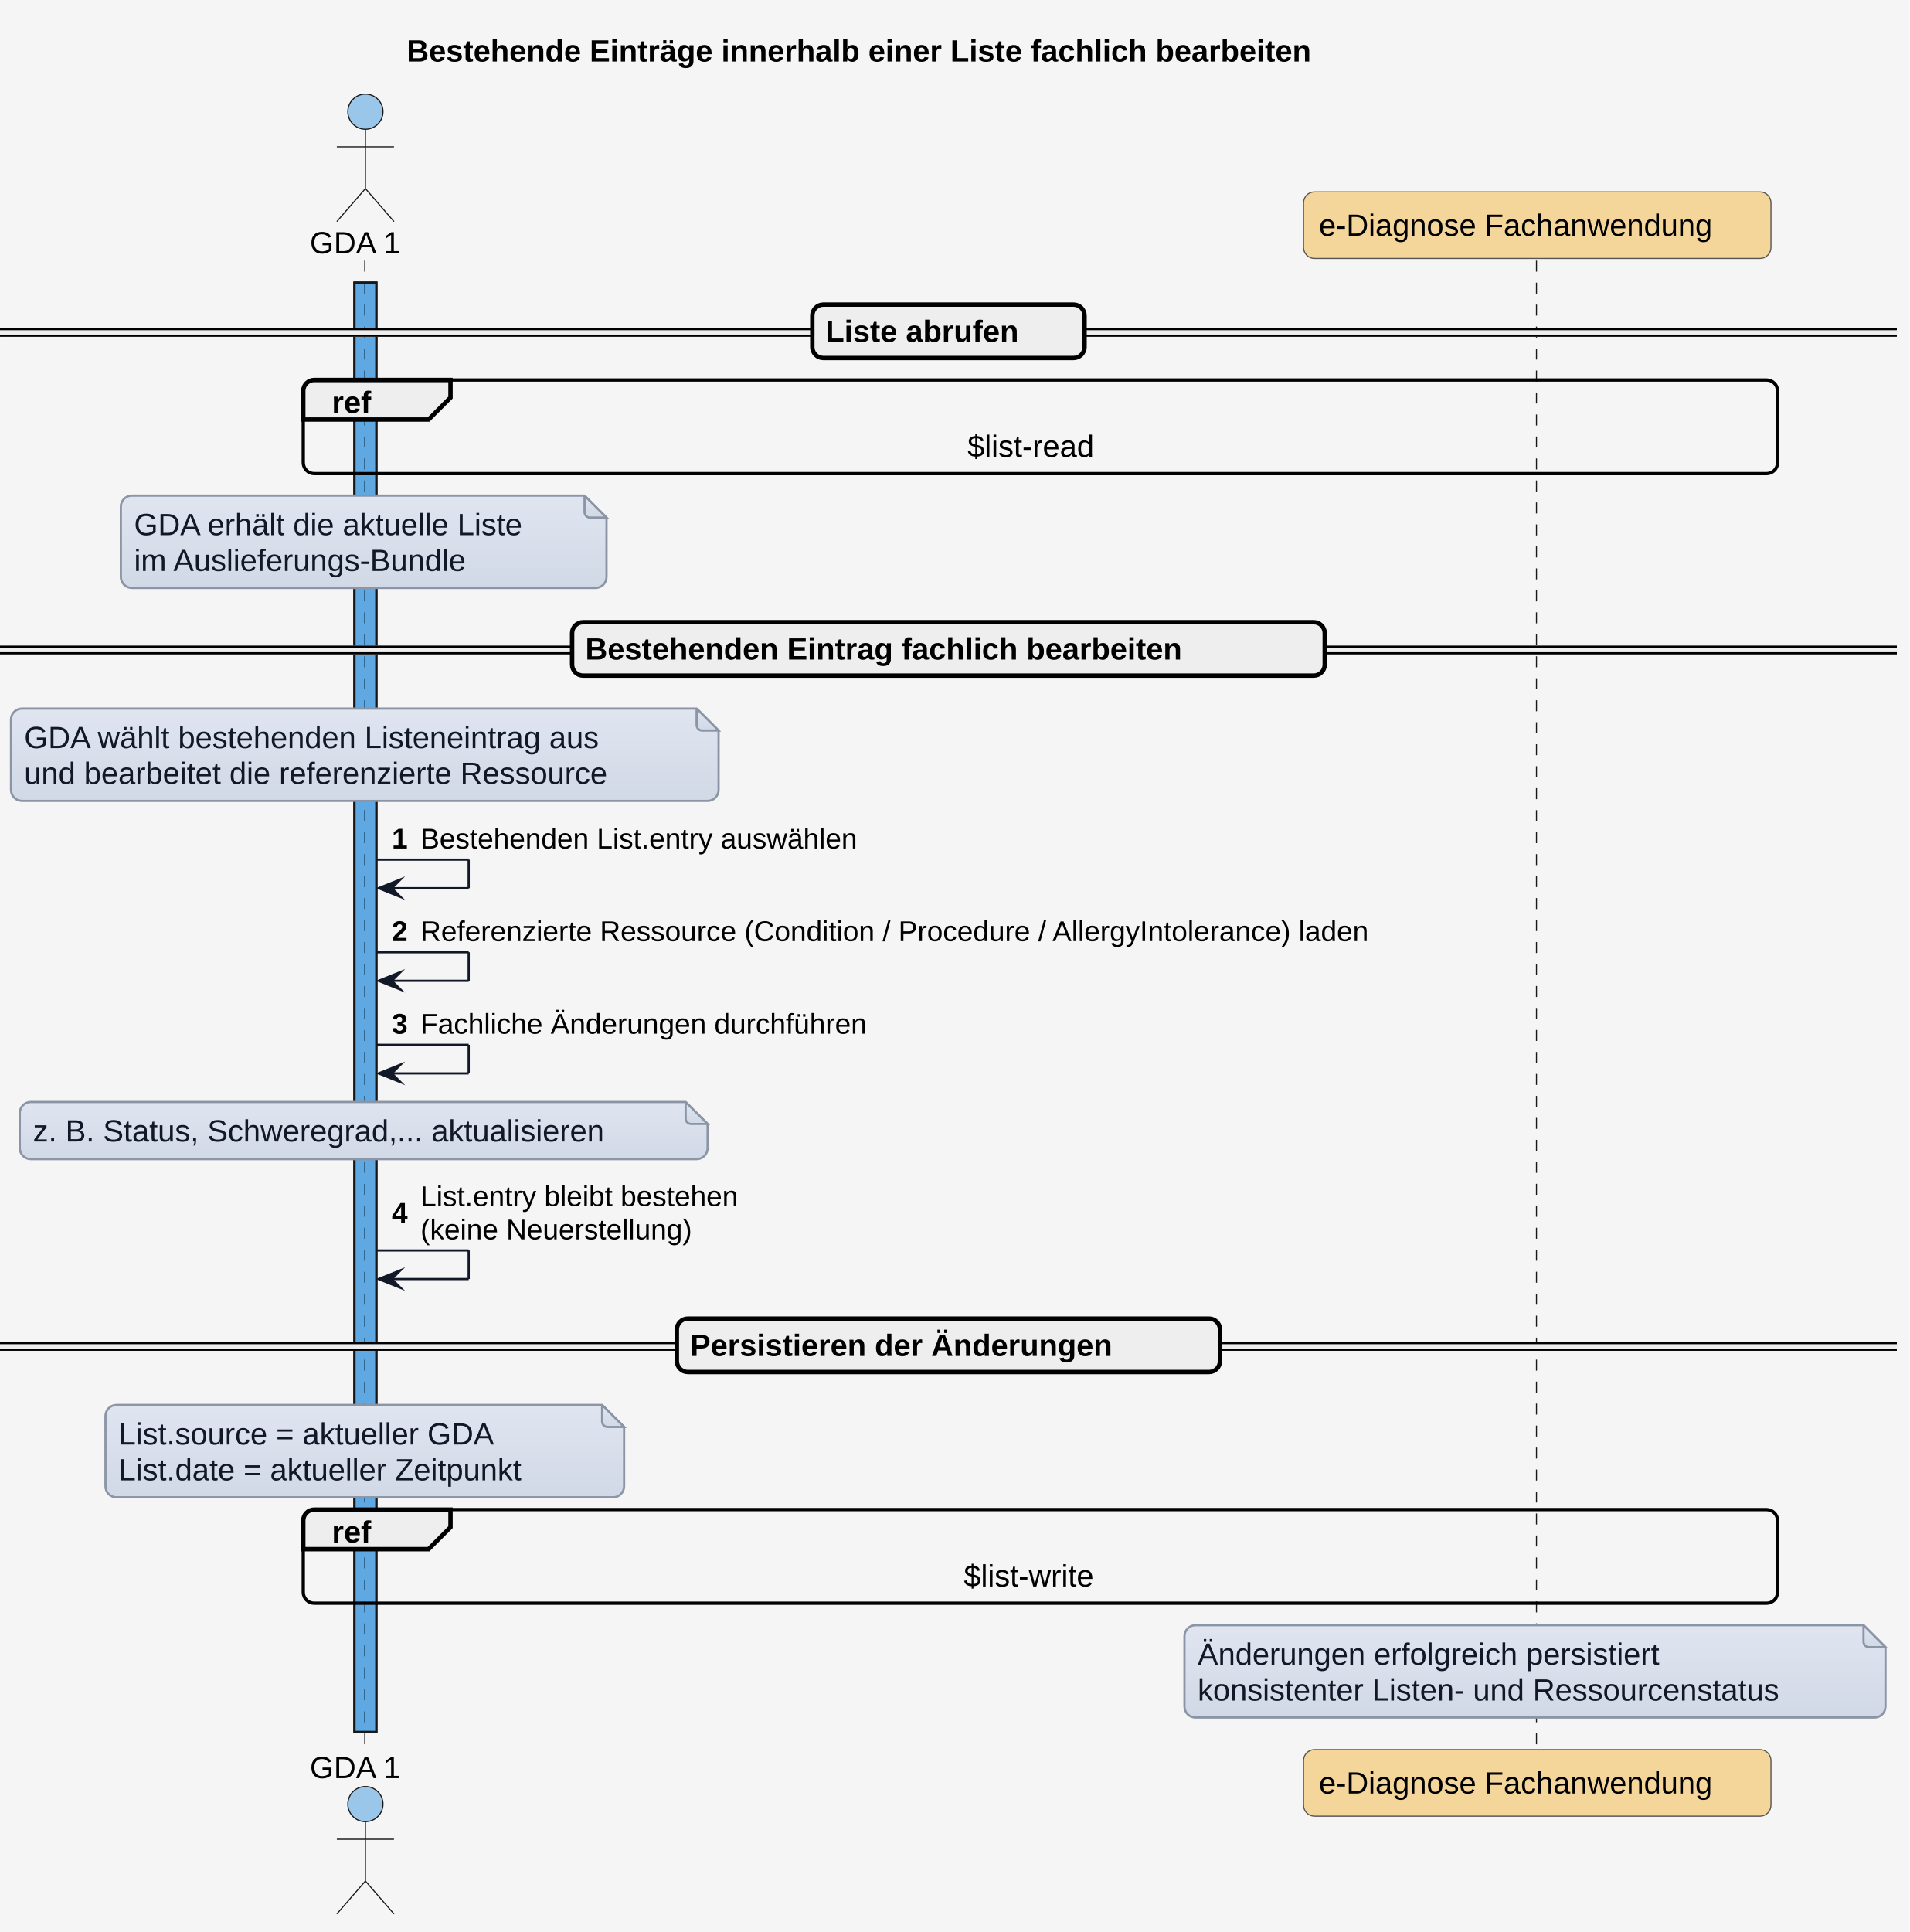
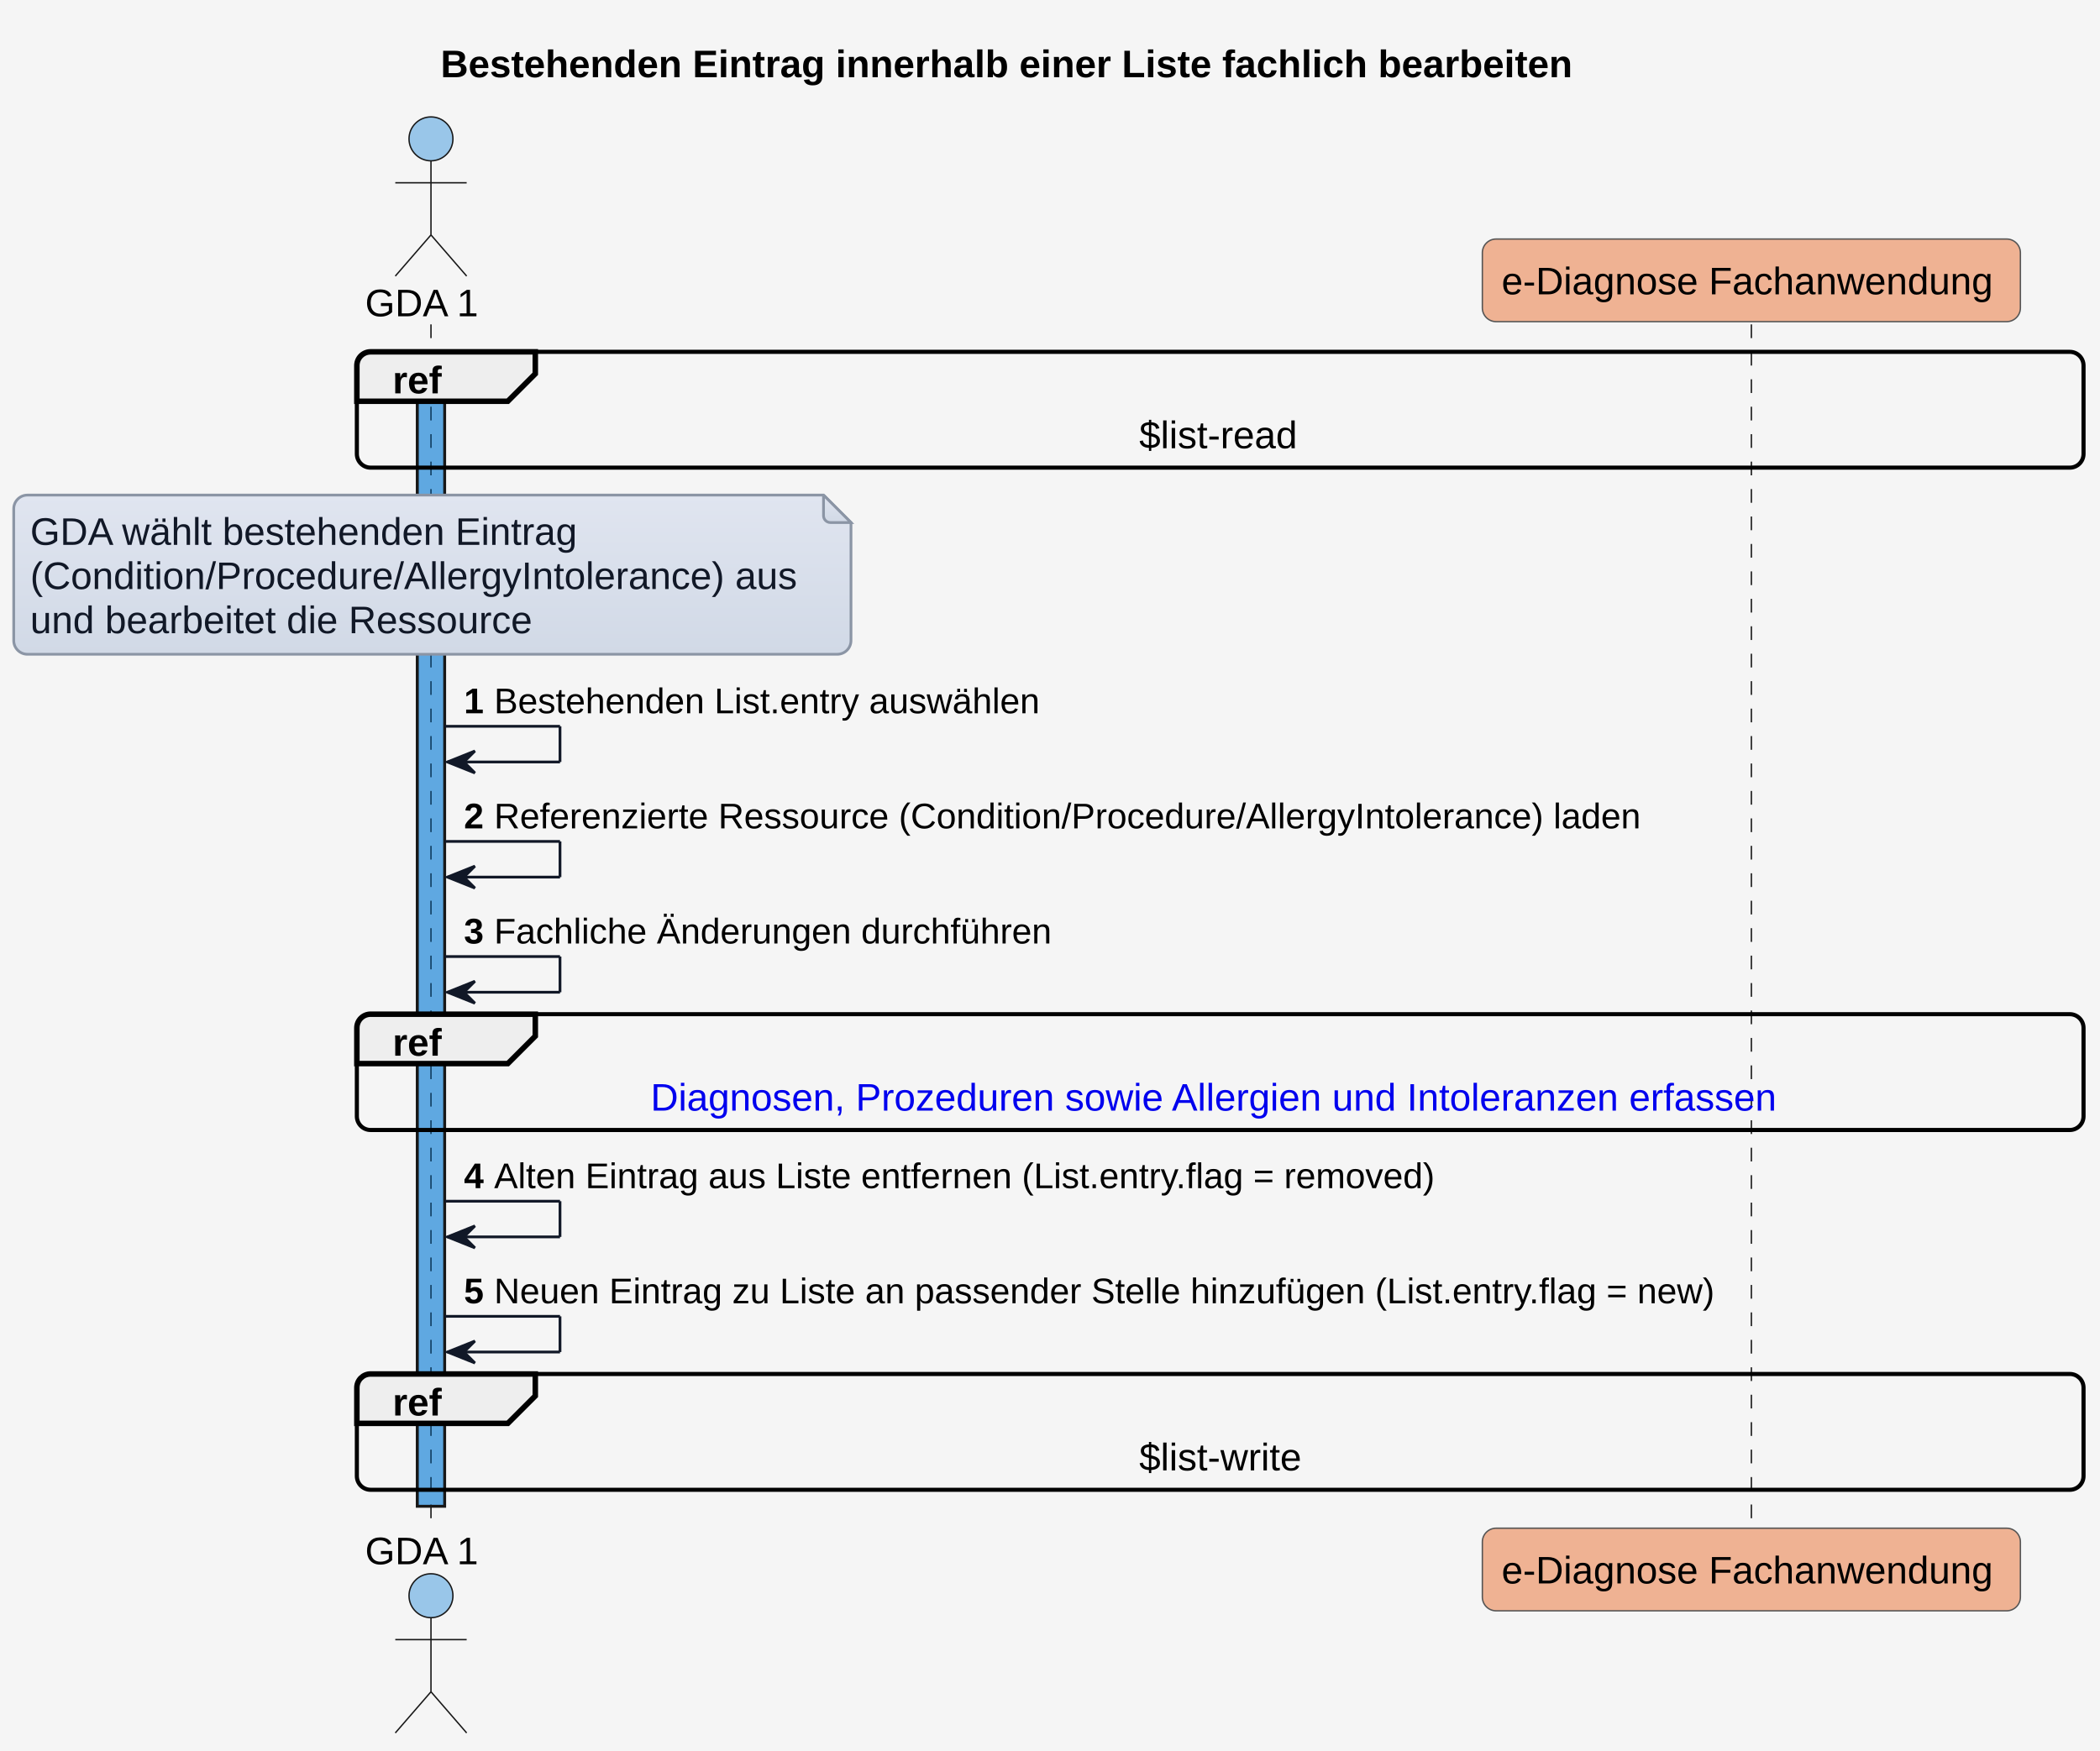
- <svg xmlns="http://www.w3.org/2000/svg" version="1.1" data-diagram-type="SEQUENCE" style="width:869px;height:879px;background:#F5F5F5;" width="869px" height="879px" viewBox="0 0 869 879" zoomAndPan="magnify" preserveAspectRatio="none" contentStyleType="text/css">
+ <svg xmlns="http://www.w3.org/2000/svg" xmlns:xlink="http://www.w3.org/1999/xlink" contentStyleType="text/css" height="638px" preserveAspectRatio="none" style="width:765px;height:638px;background:#F5F5F5;" version="1.1" viewBox="0 0 765 638" width="765px" zoomAndPan="magnify">
  <defs>
-     <linearGradient x1="50%" y1="0%" x2="50%" y2="100%" id="g1bz91j1b1impv0">
-       <stop stop-color="#E0E5F0" offset="0%" />
-       <stop stop-color="#D1D9E6" offset="100%" />
+     <linearGradient id="g1h7thxtlexun40" x1="50%" x2="50%" y1="0%" y2="100%">
+       <stop offset="0%" stop-color="#E0E5F0" />
+       <stop offset="100%" stop-color="#D1D9E6" />
    </linearGradient>
  </defs>
  <g>
-     <rect x="0" y="0" width="869" height="879" fill="#F5F5F5" style="stroke:none;stroke-width:1;" />
-     <g class="title" data-source-line="1">
-       <text x="185.07" y="27.995" fill="#000000" font-size="14" lengthAdjust="spacing" textLength="492.037" font-weight="700" font-family="'Arial'">Bestehende Einträge innerhalb einer Liste fachlich bearbeiten</text>
-     </g>
-     <g>
-       <rect x="161.282" y="128.594" width="10" height="659.414" fill="#0078D4" fill-opacity="0.376" style="stroke:#181818;stroke-width:1;" />
-     </g>
-     <g class="participant-lifeline" data-qualified-name="GDA_1" data-entity-uid="part1" id="part1-lifeline" data-source-line="50">
-       <g>
-         <rect x="162.282" y="118.594" width="8" height="678.414" fill="#000000" fill-opacity="0" />
-         <line x1="166" y1="118.594" x2="166" y2="797.008" style="stroke:#181818;stroke-width:0.5;stroke-dasharray:5,5;" />
-       </g>
-     </g>
-     <g class="participant-lifeline" data-qualified-name="eDiag_FA" data-entity-uid="part2" id="part2-lifeline" data-source-line="51">
-       <g>
-         <rect x="695.532" y="118.594" width="8" height="678.414" fill="#000000" fill-opacity="0" />
-         <line x1="699.179" y1="118.594" x2="699.179" y2="797.008" style="stroke:#181818;stroke-width:0.5;stroke-dasharray:5,5;" />
-       </g>
-     </g>
-     <g class="participant participant-head" data-qualified-name="GDA_1" data-entity-uid="part1" id="part1-head" data-source-line="50">
-       <text x="141" y="115.292" fill="#000000" font-size="14" lengthAdjust="spacing" textLength="44.563" font-family="'Arial'">GDA 1</text>
-       <ellipse cx="166.282" cy="50.797" rx="8" ry="8" fill="#0078D4" fill-opacity="0.376" style="stroke:#181818;stroke-width:0.5;" />
-       <path d="M166.282,58.797 L166.282,85.797 M153.282,66.797 L179.282,66.797 M166.282,85.797 L153.282,100.797 M166.282,85.797 L179.282,100.797" style="stroke:#181818;stroke-width:0.5;" fill="none" />
-     </g>
-     <g class="participant participant-tail" data-qualified-name="GDA_1" data-entity-uid="part1" id="part1-tail" data-source-line="50">
-       <text x="141" y="809.003" fill="#000000" font-size="14" lengthAdjust="spacing" textLength="44.563" font-family="'Arial'">GDA 1</text>
-       <ellipse cx="166.282" cy="820.805" rx="8" ry="8" fill="#0078D4" fill-opacity="0.376" style="stroke:#181818;stroke-width:0.5;" />
-       <path d="M166.282,828.805 L166.282,855.805 M153.282,836.805 L179.282,836.805 M166.282,855.805 L153.282,870.805 M166.282,855.805 L179.282,870.805" style="stroke:#181818;stroke-width:0.5;" fill="none" />
-     </g>
-     <g class="participant participant-head" data-qualified-name="eDiag_FA" data-entity-uid="part2" id="part2-head" data-source-line="51">
-       <rect x="593.179" y="87.297" width="212.707" height="30.297" fill="#F5A403" fill-opacity="0.376" style="stroke:#555555;stroke-width:0.5;" rx="5" ry="5" />
-       <text x="600.179" y="107.292" fill="#000000" font-size="14" lengthAdjust="spacing" textLength="198.707" font-family="'Arial'">e-Diagnose Fachanwendung</text>
-     </g>
-     <g class="participant participant-tail" data-qualified-name="eDiag_FA" data-entity-uid="part2" id="part2-tail" data-source-line="51">
-       <rect x="593.179" y="796.008" width="212.707" height="30.297" fill="#F5A403" fill-opacity="0.376" style="stroke:#555555;stroke-width:0.5;" rx="5" ry="5" />
-       <text x="600.179" y="816.003" fill="#000000" font-size="14" lengthAdjust="spacing" textLength="198.707" font-family="'Arial'">e-Diagnose Fachanwendung</text>
-     </g>
-     <g>
-       <rect x="161.282" y="128.594" width="10" height="659.414" fill="#0078D4" fill-opacity="0.376" style="stroke:#181818;stroke-width:1;" />
-     </g>
-     <rect x="0" y="149.742" width="863.177" height="3" fill="#EEEEEE" style="stroke:#EEEEEE;stroke-width:1;" rx="5" ry="5" />
-     <line x1="0" y1="149.742" x2="863.177" y2="149.742" style="stroke:#000000;stroke-width:1;" />
-     <line x1="0" y1="152.742" x2="863.177" y2="152.742" style="stroke:#000000;stroke-width:1;" />
-     <rect x="369.648" y="138.594" width="123.881" height="24.297" fill="#EEEEEE" style="stroke:#000000;stroke-width:2;" rx="5" ry="5" />
-     <text x="375.648" y="155.589" fill="#000000" font-size="14" lengthAdjust="spacing" textLength="105.007" font-weight="700" font-family="'Arial'">Liste abrufen</text>
-     <rect x="138" y="172.891" width="670.886" height="42.594" fill="none" style="stroke:#000000;stroke-width:1.5;" rx="5" ry="5" />
-     <path d="M143,172.891 L205,172.891 L205,180.891 L195,190.891 L138,190.891 L138,177.891 A5,5 0 0 1 143,172.891" style="stroke:#000000;stroke-width:2;" fill="#EEEEEE" />
-     <text x="151" y="187.886" fill="#000000" font-size="14" lengthAdjust="spacing" textLength="22.49" font-weight="700" font-family="'Arial'">ref</text>
-     <text x="440.265" y="207.886" fill="#000000" font-size="14" lengthAdjust="spacing" textLength="66.356" font-family="'Arial'">$list-read</text>
-     <path d="M55,230.484 L55,262.484 A5,5 0 0 0 60,267.484 L271,267.484 A5,5 0 0 0 276,262.484 L276,235.484 L266,225.484 L60,225.484 A5,5 0 0 0 55,230.484" style="stroke:#8B95A5;stroke-width:1;" fill="url(#g1bz91j1b1impv0)" />
-     <path d="M266,225.484 L266,232.984 A2.5,2.5 0 0 0 268.5,235.484 L276,235.484 L266,225.484" style="stroke:#8B95A5;stroke-width:1;" fill="url(#g1bz91j1b1impv0)" />
-     <text x="61" y="243.48" fill="#111827" font-size="14" lengthAdjust="spacing" textLength="200.737" font-family="'Arial'">GDA erhält die aktuelle Liste</text>
-     <text x="61" y="259.776" fill="#111827" font-size="14" lengthAdjust="spacing" textLength="171.131" font-family="'Arial'">im Auslieferungs-Bundle</text>
-     <rect x="0" y="294.227" width="863.177" height="3" fill="#EEEEEE" style="stroke:#EEEEEE;stroke-width:1;" rx="5" ry="5" />
-     <line x1="0" y1="294.227" x2="863.177" y2="294.227" style="stroke:#000000;stroke-width:1;" />
-     <line x1="0" y1="297.227" x2="863.177" y2="297.227" style="stroke:#000000;stroke-width:1;" />
-     <rect x="260.341" y="283.078" width="342.494" height="24.297" fill="#EEEEEE" style="stroke:#000000;stroke-width:2;" rx="5" ry="5" />
-     <text x="266.341" y="300.073" fill="#000000" font-size="14" lengthAdjust="spacing" textLength="323.62" font-weight="700" font-family="'Arial'">Bestehenden Eintrag fachlich bearbeiten</text>
-     <path d="M5,327.375 L5,359.375 A5,5 0 0 0 10,364.375 L322,364.375 A5,5 0 0 0 327,359.375 L327,332.375 L317,322.375 L10,322.375 A5,5 0 0 0 5,327.375" style="stroke:#8B95A5;stroke-width:1;" fill="url(#g1bz91j1b1impv0)" />
-     <path d="M317,322.375 L317,329.875 A2.5,2.5 0 0 0 319.5,332.375 L327,332.375 L317,322.375" style="stroke:#8B95A5;stroke-width:1;" fill="url(#g1bz91j1b1impv0)" />
-     <text x="11" y="340.37" fill="#111827" font-size="14" lengthAdjust="spacing" textLength="295.709" font-family="'Arial'">GDA wählt bestehenden Listeneintrag aus</text>
-     <text x="11" y="356.667" fill="#111827" font-size="14" lengthAdjust="spacing" textLength="301.937" font-family="'Arial'">und bearbeitet die referenzierte Ressource</text>
-     <g class="message" data-entity-1="part1" data-entity-2="part1" id="msg1" data-source-line="73">
-       <line x1="171.282" y1="391.102" x2="213.282" y2="391.102" style="stroke:#111827;stroke-width:1;" />
-       <line x1="213.282" y1="391.102" x2="213.282" y2="404.102" style="stroke:#111827;stroke-width:1;" />
-       <line x1="172.282" y1="404.102" x2="213.282" y2="404.102" style="stroke:#111827;stroke-width:1;" />
-       <polygon points="182.282,400.102,172.282,404.102,182.282,408.102,178.282,404.102" fill="#111827" style="stroke:#111827;stroke-width:1;stroke-linejoin:miter;stroke-miterlimit:10;" />
-       <text x="178.282" y="386.036" fill="#000000" font-size="13" lengthAdjust="spacing" textLength="9.045" font-weight="700" font-family="'Arial'">1</text>
-       <text x="191.327" y="386.036" fill="#000000" font-size="13" lengthAdjust="spacing" textLength="224.91" font-family="'Arial'">Bestehenden List.entry auswählen</text>
-     </g>
-     <g class="message" data-entity-1="part1" data-entity-2="part1" id="msg2" data-source-line="74">
-       <line x1="171.282" y1="433.234" x2="213.282" y2="433.234" style="stroke:#111827;stroke-width:1;" />
-       <line x1="213.282" y1="433.234" x2="213.282" y2="446.234" style="stroke:#111827;stroke-width:1;" />
-       <line x1="172.282" y1="446.234" x2="213.282" y2="446.234" style="stroke:#111827;stroke-width:1;" />
-       <polygon points="182.282,442.234,172.282,446.234,182.282,450.234,178.282,446.234" fill="#111827" style="stroke:#111827;stroke-width:1;stroke-linejoin:miter;stroke-miterlimit:10;" />
-       <text x="178.282" y="428.168" fill="#000000" font-size="13" lengthAdjust="spacing" textLength="9.045" font-weight="700" font-family="'Arial'">2</text>
-       <text x="191.327" y="428.168" fill="#000000" font-size="13" lengthAdjust="spacing" textLength="486.205" font-family="'Arial'">Referenzierte Ressource (Condition / Procedure / AllergyIntolerance) laden</text>
-     </g>
-     <g class="message" data-entity-1="part1" data-entity-2="part1" id="msg3" data-source-line="76">
-       <line x1="171.282" y1="475.367" x2="213.282" y2="475.367" style="stroke:#111827;stroke-width:1;" />
-       <line x1="213.282" y1="475.367" x2="213.282" y2="488.367" style="stroke:#111827;stroke-width:1;" />
-       <line x1="172.282" y1="488.367" x2="213.282" y2="488.367" style="stroke:#111827;stroke-width:1;" />
-       <polygon points="182.282,484.367,172.282,488.367,182.282,492.367,178.282,488.367" fill="#111827" style="stroke:#111827;stroke-width:1;stroke-linejoin:miter;stroke-miterlimit:10;" />
-       <text x="178.282" y="470.301" fill="#000000" font-size="13" lengthAdjust="spacing" textLength="9.045" font-weight="700" font-family="'Arial'">3</text>
-       <text x="191.327" y="470.301" fill="#000000" font-size="13" lengthAdjust="spacing" textLength="229.258" font-family="'Arial'">Fachliche Änderungen durchführen</text>
-     </g>
-     <path d="M9,506.367 L9,522.367 A5,5 0 0 0 14,527.367 L317,527.367 A5,5 0 0 0 322,522.367 L322,511.367 L312,501.367 L14,501.367 A5,5 0 0 0 9,506.367" style="stroke:#8B95A5;stroke-width:1;" fill="url(#g1bz91j1b1impv0)" />
-     <path d="M312,501.367 L312,508.867 A2.5,2.5 0 0 0 314.5,511.367 L322,511.367 L312,501.367" style="stroke:#8B95A5;stroke-width:1;" fill="url(#g1bz91j1b1impv0)" />
-     <text x="15" y="519.362" fill="#111827" font-size="14" lengthAdjust="spacing" textLength="292.961" font-family="'Arial'">z. B. Status, Schweregrad,... aktualisieren</text>
-     <g class="message" data-entity-1="part1" data-entity-2="part1" id="msg4" data-source-line="82">
-       <line x1="171.282" y1="568.93" x2="213.282" y2="568.93" style="stroke:#111827;stroke-width:1;" />
-       <line x1="213.282" y1="568.93" x2="213.282" y2="581.93" style="stroke:#111827;stroke-width:1;" />
-       <line x1="172.282" y1="581.93" x2="213.282" y2="581.93" style="stroke:#111827;stroke-width:1;" />
-       <polygon points="182.282,577.93,172.282,581.93,182.282,585.93,178.282,581.93" fill="#111827" style="stroke:#111827;stroke-width:1;stroke-linejoin:miter;stroke-miterlimit:10;" />
-       <text x="178.282" y="556.297" fill="#000000" font-size="13" lengthAdjust="spacing" textLength="9.045" font-weight="700" font-family="'Arial'">4</text>
-       <text x="191.327" y="548.731" fill="#000000" font-size="13" lengthAdjust="spacing" textLength="166.912" font-family="'Arial'">List.entry bleibt bestehen</text>
-       <text x="191.327" y="563.864" fill="#000000" font-size="13" lengthAdjust="spacing" textLength="140.778" font-family="'Arial'">(keine Neuerstellung)</text>
-     </g>
-     <rect x="0" y="611.078" width="863.177" height="3" fill="#EEEEEE" style="stroke:#EEEEEE;stroke-width:1;" rx="5" ry="5" />
-     <line x1="0" y1="611.078" x2="863.177" y2="611.078" style="stroke:#000000;stroke-width:1;" />
-     <line x1="0" y1="614.078" x2="863.177" y2="614.078" style="stroke:#000000;stroke-width:1;" />
-     <rect x="308.008" y="599.93" width="247.16" height="24.297" fill="#EEEEEE" style="stroke:#000000;stroke-width:2;" rx="5" ry="5" />
-     <text x="314.008" y="616.925" fill="#000000" font-size="14" lengthAdjust="spacing" textLength="228.286" font-weight="700" font-family="'Arial'">Persistieren der Änderungen</text>
-     <path d="M48,644.227 L48,676.227 A5,5 0 0 0 53,681.227 L279,681.227 A5,5 0 0 0 284,676.227 L284,649.227 L274,639.227 L53,639.227 A5,5 0 0 0 48,644.227" style="stroke:#8B95A5;stroke-width:1;" fill="url(#g1bz91j1b1impv0)" />
-     <path d="M274,639.227 L274,646.727 A2.5,2.5 0 0 0 276.5,649.227 L284,649.227 L274,639.227" style="stroke:#8B95A5;stroke-width:1;" fill="url(#g1bz91j1b1impv0)" />
-     <text x="54" y="657.222" fill="#111827" font-size="14" lengthAdjust="spacing" textLength="193.819" font-family="'Arial'">List.source = aktueller GDA</text>
-     <text x="54" y="673.519" fill="#111827" font-size="14" lengthAdjust="spacing" textLength="215.195" font-family="'Arial'">List.date = aktueller Zeitpunkt</text>
-     <rect x="138" y="686.82" width="670.886" height="42.594" fill="none" style="stroke:#000000;stroke-width:1.5;" rx="5" ry="5" />
-     <path d="M143,686.82 L205,686.82 L205,694.82 L195,704.82 L138,704.82 L138,691.82 A5,5 0 0 1 143,686.82" style="stroke:#000000;stroke-width:2;" fill="#EEEEEE" />
-     <text x="151" y="701.815" fill="#000000" font-size="14" lengthAdjust="spacing" textLength="22.49" font-weight="700" font-family="'Arial'">ref</text>
-     <text x="438.583" y="721.815" fill="#000000" font-size="14" lengthAdjust="spacing" textLength="69.72" font-family="'Arial'">$list-write</text>
-     <path d="M539,744.414 L539,776.414 A5,5 0 0 0 544,781.414 L853,781.414 A5,5 0 0 0 858,776.414 L858,749.414 L848,739.414 L544,739.414 A5,5 0 0 0 539,744.414" style="stroke:#8B95A5;stroke-width:1;" fill="url(#g1bz91j1b1impv0)" />
-     <path d="M848,739.414 L848,746.914 A2.5,2.5 0 0 0 850.5,749.414 L858,749.414 L848,739.414" style="stroke:#8B95A5;stroke-width:1;" fill="url(#g1bz91j1b1impv0)" />
-     <text x="545" y="757.409" fill="#111827" font-size="14" lengthAdjust="spacing" textLength="241.165" font-family="'Arial'">Änderungen erfolgreich persistiert</text>
-     <text x="545" y="773.706" fill="#111827" font-size="14" lengthAdjust="spacing" textLength="298.177" font-family="'Arial'">konsistenter Listen- und Ressourcenstatus</text>
+     <rect fill="#F5F5F5" height="638" style="stroke:none;stroke-width:1.0;" width="765" x="0" y="0" />
+     <text fill="#000000" font-family="Arial" font-size="14" font-weight="bold" lengthAdjust="spacing" textLength="439" x="160.5" y="28.132">Bestehenden Eintrag innerhalb einer Liste fachlich bearbeiten</text>
+     <rect fill="#0078D4" fill-opacity="0.376" height="420.631" style="stroke:#181818;stroke-width:1.0;" width="10" x="152" y="128.197" />
+     <line style="stroke:#181818;stroke-width:0.5;stroke-dasharray:5.0,5.0;" x1="157" x2="157" y1="118.197" y2="557.829" />
+     <line style="stroke:#181818;stroke-width:0.5;stroke-dasharray:5.0,5.0;" x1="638" x2="638" y1="118.197" y2="557.829" />
+     <text fill="#000000" font-family="Arial" font-size="14" lengthAdjust="spacing" textLength="42" x="133" y="115.231">GDA 1</text>
+     <ellipse cx="157" cy="50.599" fill="#0078D4" fill-opacity="0.376" rx="8" ry="8" style="stroke:#181818;stroke-width:0.5;" />
+     <path d="M157,58.599 L157,85.599 M144,66.599 L170,66.599 M157,85.599 L144,100.599 M157,85.599 L170,100.599 " fill="none" style="stroke:#181818;stroke-width:0.5;" />
+     <text fill="#000000" font-family="Arial" font-size="14" lengthAdjust="spacing" textLength="42" x="133" y="569.96">GDA 1</text>
+     <ellipse cx="157" cy="581.427" fill="#0078D4" fill-opacity="0.376" rx="8" ry="8" style="stroke:#181818;stroke-width:0.5;" />
+     <path d="M157,589.427 L157,616.427 M144,597.427 L170,597.427 M157,616.427 L144,631.427 M157,616.427 L170,631.427 " fill="none" style="stroke:#181818;stroke-width:0.5;" />
+     <rect fill="#E97132" fill-opacity="0.502" height="30.099" rx="5" ry="5" style="stroke:#555555;stroke-width:0.5;" width="196" x="540" y="87.099" />
+     <text fill="#000000" font-family="Arial" font-size="14" lengthAdjust="spacing" textLength="182" x="547" y="107.231">e-Diagnose Fachanwendung</text>
+     <rect fill="#E97132" fill-opacity="0.502" height="30.099" rx="5" ry="5" style="stroke:#555555;stroke-width:0.5;" width="196" x="540" y="556.829" />
+     <text fill="#000000" font-family="Arial" font-size="14" lengthAdjust="spacing" textLength="182" x="547" y="576.96">e-Diagnose Fachanwendung</text>
+     <rect fill="#0078D4" fill-opacity="0.376" height="420.631" style="stroke:#181818;stroke-width:1.0;" width="10" x="152" y="128.197" />
+     <rect fill="none" height="42.197" rx="5" ry="5" style="stroke:#000000;stroke-width:1.5;" width="629" x="130" y="128.197" />
+     <path d="M135,128.197 L195,128.197 L195,136.197 L185,146.197 L130,146.197 L130,133.197 A5,5 0 0 1 135,128.197 " fill="#EEEEEE" style="stroke:#000000;stroke-width:2.0;" />
+     <text fill="#000000" font-family="Arial" font-size="14" font-weight="bold" lengthAdjust="spacing" textLength="20" x="143" y="143.329">ref</text>
+     <text fill="#000000" font-family="Arial" font-size="14" lengthAdjust="spacing" textLength="59" x="415" y="163.329">$list-read</text>
+     <path d="M5,185.394 L5,233.394 A5,5 0 0 0 10,238.394 L305,238.394 A5,5 0 0 0 310,233.394 L310,190.394 L300,180.394 L10,180.394 A5,5 0 0 0 5,185.394 " fill="url(#g1h7thxtlexun40)" style="stroke:#8B95A5;stroke-width:1.0;" />
+     <path d="M300,180.394 L300,187.894 A2.5,2.5 0 0 0 302.5,190.394 L310,190.394 L300,180.394 " fill="url(#g1h7thxtlexun40)" style="stroke:#8B95A5;stroke-width:1.0;" />
+     <text fill="#111827" font-family="Arial" font-size="14" lengthAdjust="spacing" textLength="202" x="11" y="198.526">GDA wählt bestehenden Eintrag</text>
+     <text fill="#111827" font-family="Arial" font-size="14" lengthAdjust="spacing" textLength="284" x="11" y="214.625">(Condition/Procedure/AllergyIntolerance) aus</text>
+     <text fill="#111827" font-family="Arial" font-size="14" lengthAdjust="spacing" textLength="187" x="11" y="230.724">und bearbeitet die Ressource</text>
+     <line style="stroke:#111827;stroke-width:1.0;" x1="162" x2="204" y1="264.639" y2="264.639" />
+     <line style="stroke:#111827;stroke-width:1.0;" x1="204" x2="204" y1="264.639" y2="277.639" />
+     <line style="stroke:#111827;stroke-width:1.0;" x1="163" x2="204" y1="277.639" y2="277.639" />
+     <polygon fill="#111827" points="173,273.639,163,277.639,173,281.639,169,277.639" style="stroke:#111827;stroke-width:1.0;" />
+     <text fill="#000000" font-family="Arial" font-size="13" font-weight="bold" lengthAdjust="spacing" textLength="7" x="169" y="259.884">1</text>
+     <text fill="#000000" font-family="Arial" font-size="13" lengthAdjust="spacing" textLength="199" x="180" y="259.884">Bestehenden List.entry auswählen</text>
+     <line style="stroke:#111827;stroke-width:1.0;" x1="162" x2="204" y1="306.588" y2="306.588" />
+     <line style="stroke:#111827;stroke-width:1.0;" x1="204" x2="204" y1="306.588" y2="319.588" />
+     <line style="stroke:#111827;stroke-width:1.0;" x1="163" x2="204" y1="319.588" y2="319.588" />
+     <polygon fill="#111827" points="173,315.588,163,319.588,173,323.588,169,319.588" style="stroke:#111827;stroke-width:1.0;" />
+     <text fill="#000000" font-family="Arial" font-size="13" font-weight="bold" lengthAdjust="spacing" textLength="7" x="169" y="301.833">2</text>
+     <text fill="#000000" font-family="Arial" font-size="13" lengthAdjust="spacing" textLength="413" x="180" y="301.833">Referenzierte Ressource (Condition/Procedure/AllergyIntolerance) laden</text>
+     <line style="stroke:#111827;stroke-width:1.0;" x1="162" x2="204" y1="348.537" y2="348.537" />
+     <line style="stroke:#111827;stroke-width:1.0;" x1="204" x2="204" y1="348.537" y2="361.537" />
+     <line style="stroke:#111827;stroke-width:1.0;" x1="163" x2="204" y1="361.537" y2="361.537" />
+     <polygon fill="#111827" points="173,357.537,163,361.537,173,365.537,169,361.537" style="stroke:#111827;stroke-width:1.0;" />
+     <text fill="#000000" font-family="Arial" font-size="13" font-weight="bold" lengthAdjust="spacing" textLength="7" x="169" y="343.782">3</text>
+     <text fill="#000000" font-family="Arial" font-size="13" lengthAdjust="spacing" textLength="200" x="180" y="343.782">Fachliche Änderungen durchführen</text>
+     <rect fill="none" height="42.197" rx="5" ry="5" style="stroke:#000000;stroke-width:1.5;" width="629" x="130" y="369.537" />
+     <path d="M135,369.537 L195,369.537 L195,377.537 L185,387.537 L130,387.537 L130,374.537 A5,5 0 0 1 135,369.537 " fill="#EEEEEE" style="stroke:#000000;stroke-width:2.0;" />
+     <text fill="#000000" font-family="Arial" font-size="14" font-weight="bold" lengthAdjust="spacing" textLength="20" x="143" y="384.668">ref</text>
+     <a href="uc_ediag_06_int_res.html#sub_uc_ediag_06_09---diagnosen-prozeduren-sowie-allergien-und-intoleranzen-erfassen" target="_top" title="uc_ediag_06_int_res.html#sub_uc_ediag_06_09---diagnosen-prozeduren-sowie-allergien-und-intoleranzen-erfassen" xlink:actuate="onRequest" xlink:href="uc_ediag_06_int_res.html#sub_uc_ediag_06_09---diagnosen-prozeduren-sowie-allergien-und-intoleranzen-erfassen" xlink:show="new" xlink:title="uc_ediag_06_int_res.html#sub_uc_ediag_06_09---diagnosen-prozeduren-sowie-allergien-und-intoleranzen-erfassen" xlink:type="simple">
+       <text fill="#0000EE" font-family="Arial" font-size="14" lengthAdjust="spacing" textLength="415" x="237" y="404.668">Diagnosen, Prozeduren sowie Allergien und Intoleranzen erfassen</text>
+     </a>
+     <line style="stroke:#111827;stroke-width:1.0;" x1="162" x2="204" y1="437.683" y2="437.683" />
+     <line style="stroke:#111827;stroke-width:1.0;" x1="204" x2="204" y1="437.683" y2="450.683" />
+     <line style="stroke:#111827;stroke-width:1.0;" x1="163" x2="204" y1="450.683" y2="450.683" />
+     <polygon fill="#111827" points="173,446.683,163,450.683,173,454.683,169,450.683" style="stroke:#111827;stroke-width:1.0;" />
+     <text fill="#000000" font-family="Arial" font-size="13" font-weight="bold" lengthAdjust="spacing" textLength="7" x="169" y="432.928">4</text>
+     <text fill="#000000" font-family="Arial" font-size="13" lengthAdjust="spacing" textLength="343" x="180" y="432.928">Alten Eintrag aus Liste entfernen (List.entry.flag = removed)</text>
+     <line style="stroke:#111827;stroke-width:1.0;" x1="162" x2="204" y1="479.631" y2="479.631" />
+     <line style="stroke:#111827;stroke-width:1.0;" x1="204" x2="204" y1="479.631" y2="492.631" />
+     <line style="stroke:#111827;stroke-width:1.0;" x1="163" x2="204" y1="492.631" y2="492.631" />
+     <polygon fill="#111827" points="173,488.631,163,492.631,173,496.631,169,492.631" style="stroke:#111827;stroke-width:1.0;" />
+     <text fill="#000000" font-family="Arial" font-size="13" font-weight="bold" lengthAdjust="spacing" textLength="7" x="169" y="474.877">5</text>
+     <text fill="#000000" font-family="Arial" font-size="13" lengthAdjust="spacing" textLength="446" x="180" y="474.877">Neuen Eintrag zu Liste an passender Stelle hinzufügen (List.entry.flag = new)</text>
+     <rect fill="none" height="42.197" rx="5" ry="5" style="stroke:#000000;stroke-width:1.5;" width="629" x="130" y="500.631" />
+     <path d="M135,500.631 L195,500.631 L195,508.631 L185,518.631 L130,518.631 L130,505.631 A5,5 0 0 1 135,500.631 " fill="#EEEEEE" style="stroke:#000000;stroke-width:2.0;" />
+     <text fill="#000000" font-family="Arial" font-size="14" font-weight="bold" lengthAdjust="spacing" textLength="20" x="143" y="515.763">ref</text>
+     <text fill="#000000" font-family="Arial" font-size="14" lengthAdjust="spacing" textLength="59" x="415" y="535.763">$list-write</text>
  </g>
</svg>
